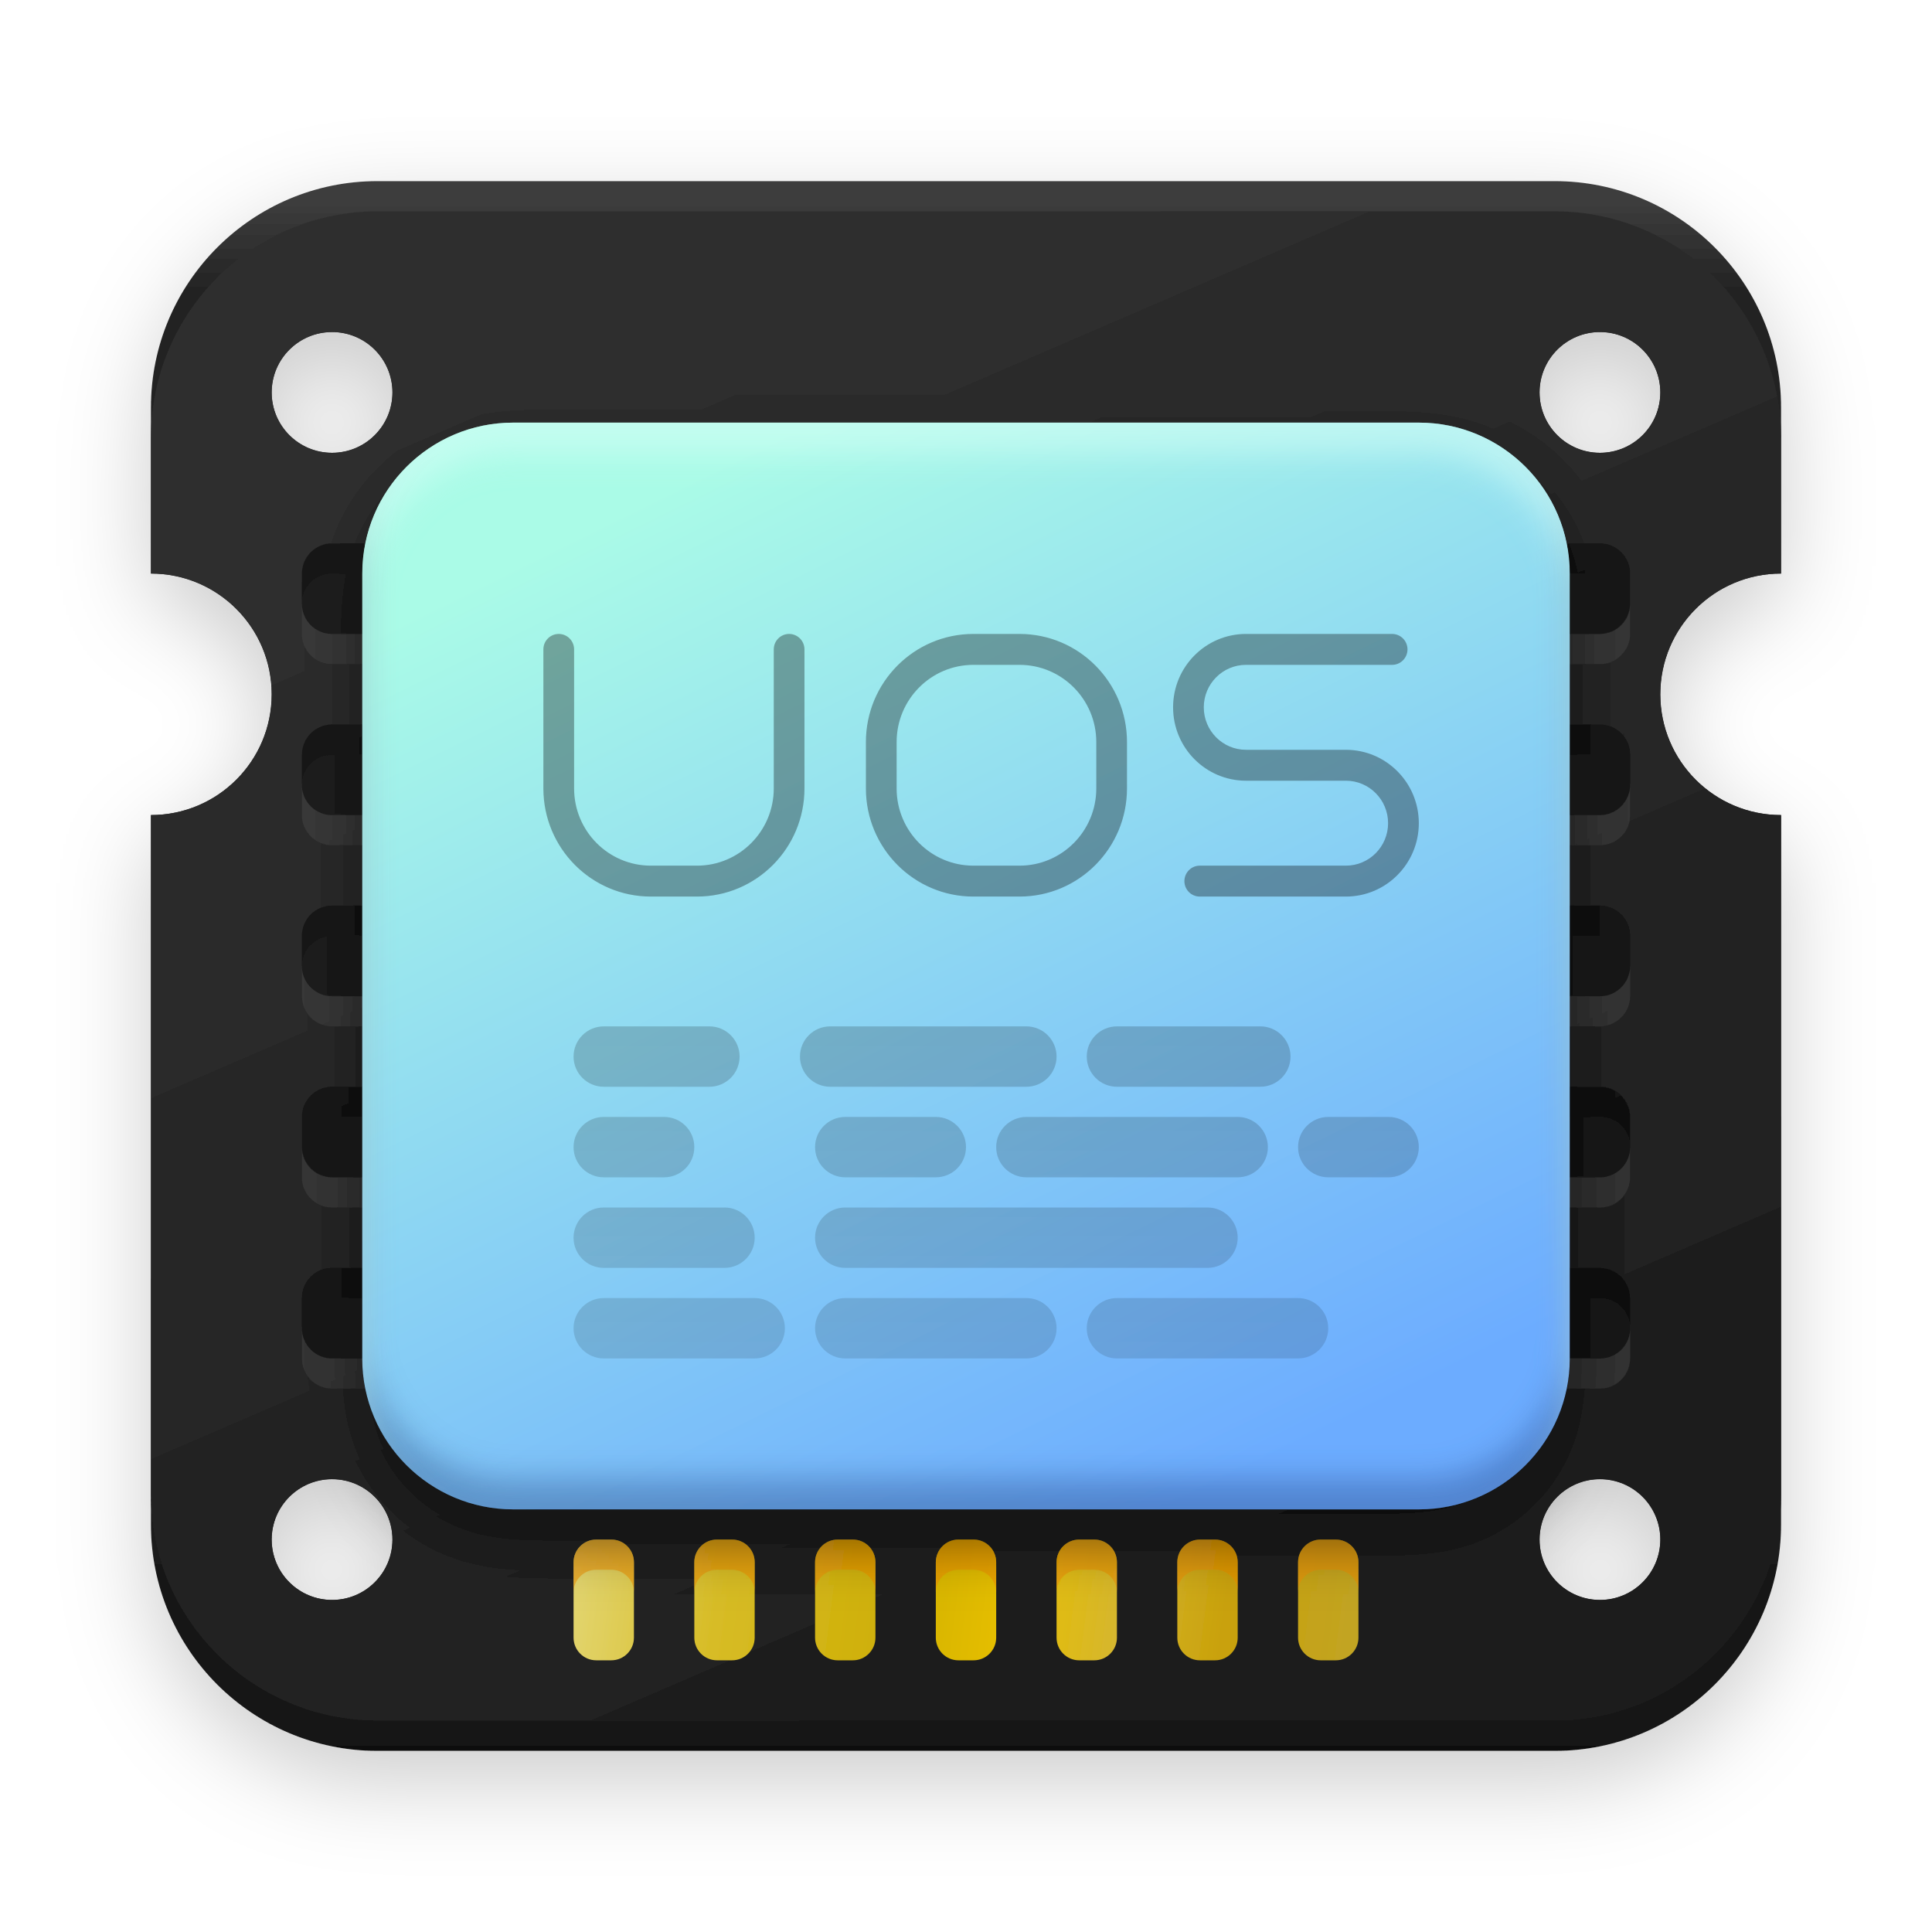
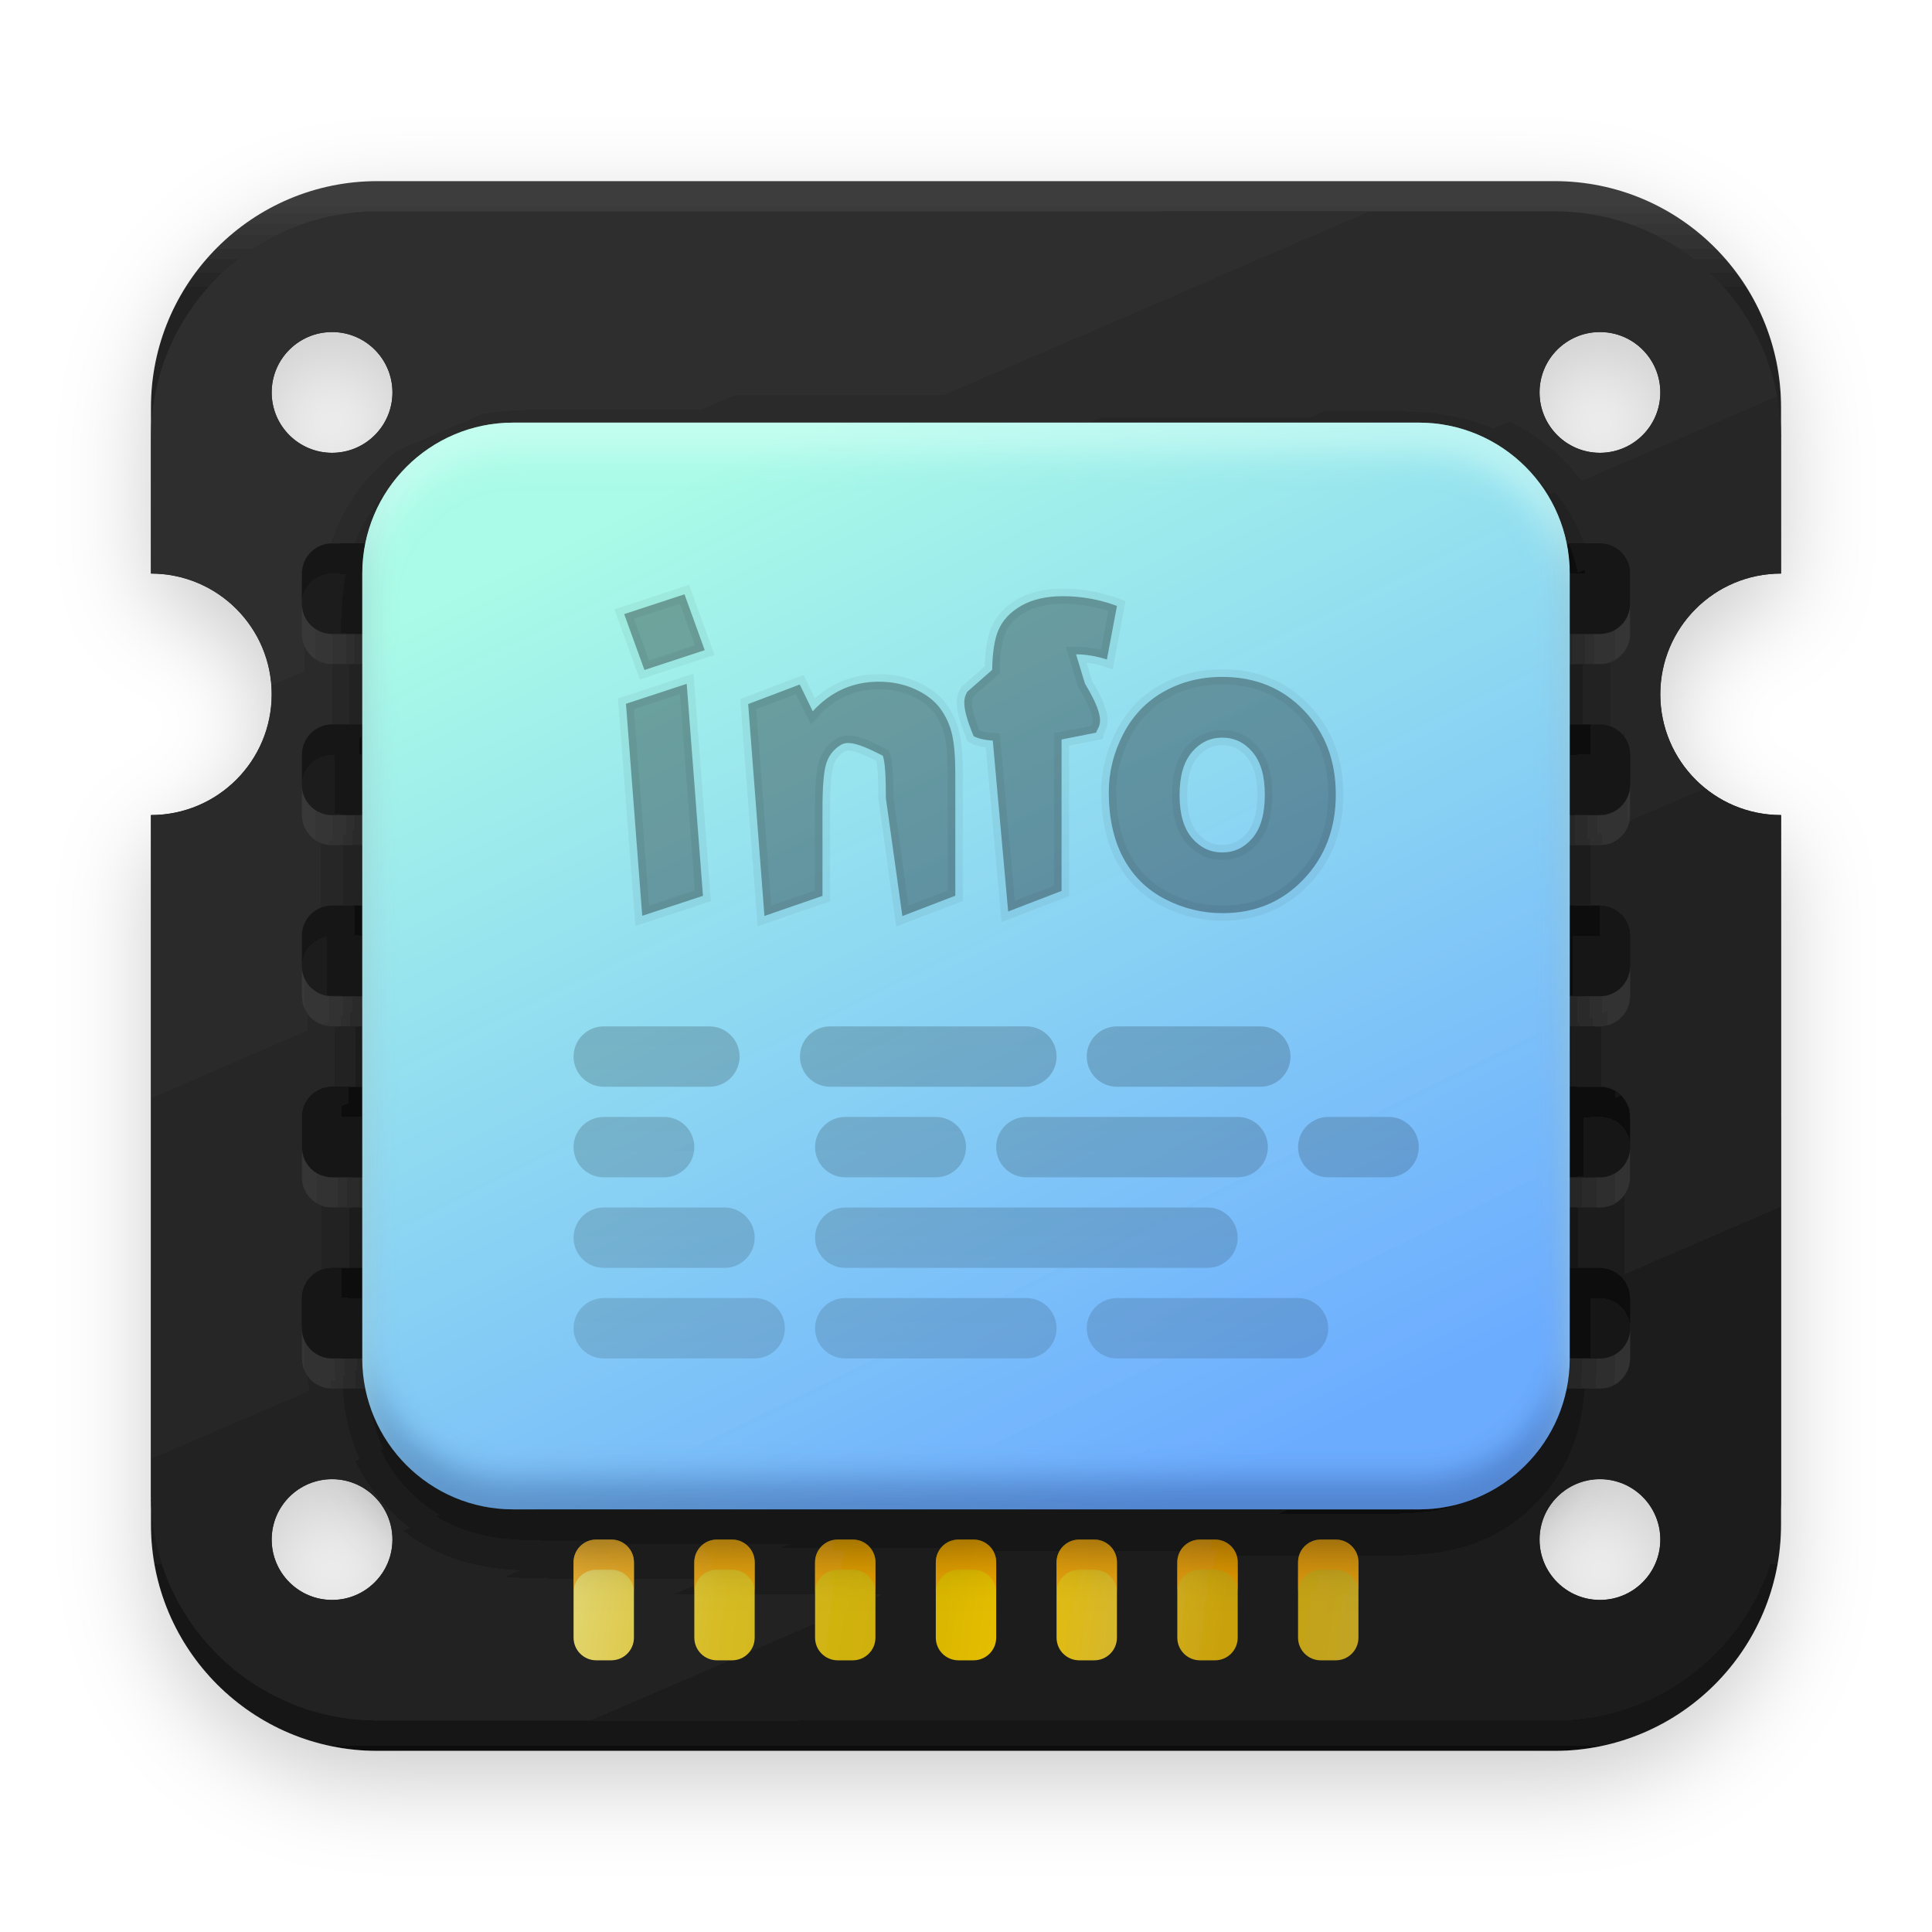
- <svg xmlns="http://www.w3.org/2000/svg" xmlns:xlink="http://www.w3.org/1999/xlink" width="64" height="64" viewBox="0 0 64 64">
+ <svg xmlns="http://www.w3.org/2000/svg" xmlns:xlink="http://www.w3.org/1999/xlink" width="64px" height="64px" viewBox="0 0 64 64" version="1.1">
  <defs>
-     <filter id="deepin-devicemanager64-a" width="129.6%" height="130.8%" x="-14.8%" y="-15.4%" filterUnits="objectBoundingBox">
-       <feOffset dy="1" in="SourceAlpha" result="shadowOffsetOuter1" />
-       <feGaussianBlur in="shadowOffsetOuter1" result="shadowBlurOuter1" stdDeviation="1.5" />
+     <filter x="-14.8%" y="-15.4%" width="129.6%" height="130.8%" filterUnits="objectBoundingBox" id="filter-1">
+       <feOffset dx="0" dy="1" in="SourceAlpha" result="shadowOffsetOuter1" />
+       <feGaussianBlur stdDeviation="1.5" in="shadowOffsetOuter1" result="shadowBlurOuter1" />
      <feComposite in="shadowBlurOuter1" in2="SourceAlpha" operator="out" result="shadowBlurOuter1" />
-       <feColorMatrix in="shadowBlurOuter1" result="shadowMatrixOuter1" values="0 0 0 0 0   0 0 0 0 0   0 0 0 0 0  0 0 0 0.2 0" />
+       <feColorMatrix values="0 0 0 0 0   0 0 0 0 0   0 0 0 0 0  0 0 0 0.2 0" type="matrix" in="shadowBlurOuter1" result="shadowMatrixOuter1" />
      <feMerge>
        <feMergeNode in="shadowMatrixOuter1" />
        <feMergeNode in="SourceGraphic" />
      </feMerge>
    </filter>
-     <linearGradient id="deepin-devicemanager64-b" x1="50%" x2="50%" y1="1.467%" y2="100%">
-       <stop offset="0%" stop-color="#3E3E3E" />
-       <stop offset="6.275%" stop-color="#222" />
-       <stop offset="86.886%" stop-color="#1A1A1A" />
-       <stop offset="100%" stop-color="#111" />
+     <linearGradient x1="50%" y1="1.467%" x2="50%" y2="100%" id="linearGradient-2">
+       <stop stop-color="#3E3E3E" offset="0%" />
+       <stop stop-color="#222222" offset="6.275%" />
+       <stop stop-color="#1A1A1A" offset="86.886%" />
+       <stop stop-color="#111111" offset="100%" />
    </linearGradient>
-     <linearGradient id="deepin-devicemanager64-c" x1="26.256%" x2="66.07%" y1="7.134%" y2="91.25%">
-       <stop offset="0%" stop-color="#2F2F2F" />
-       <stop offset="100%" stop-color="#1E1E1E" />
+     <linearGradient x1="26.256%" y1="7.134%" x2="66.07%" y2="91.25%" id="linearGradient-3">
+       <stop stop-color="#2F2F2F" offset="0%" />
+       <stop stop-color="#1E1E1E" offset="100%" />
    </linearGradient>
-     <path id="deepin-devicemanager64-d" d="M48,36 C48.552,36 49,36.448 49,37 L49,39 C49,39.552 48.552,40 48,40 L6,40 C5.448,40 5,39.552 5,39 L5,37 C5,36.448 5.448,36 6,36 L48,36 Z M48,30 C48.552,30 49,30.448 49,31 L49,33 C49,33.552 48.552,34 48,34 L6,34 C5.448,34 5,33.552 5,33 L5,31 C5,30.448 5.448,30 6,30 L48,30 Z M48,24 C48.552,24 49,24.448 49,25 L49,27 C49,27.552 48.552,28 48,28 L6,28 C5.448,28 5,27.552 5,27 L5,25 C5,24.448 5.448,24 6,24 L48,24 Z M48,18 C48.552,18 49,18.448 49,19 L49,21 C49,21.552 48.552,22 48,22 L6,22 C5.448,22 5,21.552 5,21 L5,19 C5,18.448 5.448,18 6,18 L48,18 Z M48,12 C48.552,12 49,12.448 49,13 L49,15 C49,15.552 48.552,16 48,16 L6,16 C5.448,16 5,15.552 5,15 L5,13 C5,12.448 5.448,12 6,12 L48,12 Z" />
-     <filter id="deepin-devicemanager64-e" width="102.3%" height="103.6%" x="-1.1%" y="-1.8%" filterUnits="objectBoundingBox">
-       <feOffset dy="1" in="SourceAlpha" result="shadowOffsetInner1" />
-       <feComposite in="shadowOffsetInner1" in2="SourceAlpha" k2="-1" k3="1" operator="arithmetic" result="shadowInnerInner1" />
-       <feColorMatrix in="shadowInnerInner1" result="shadowMatrixInner1" values="0 0 0 0 0   0 0 0 0 0   0 0 0 0 0  0 0 0 0.183 0" />
-       <feOffset dy="-1" in="SourceAlpha" result="shadowOffsetInner2" />
-       <feComposite in="shadowOffsetInner2" in2="SourceAlpha" k2="-1" k3="1" operator="arithmetic" result="shadowInnerInner2" />
-       <feColorMatrix in="shadowInnerInner2" result="shadowMatrixInner2" values="0 0 0 0 1   0 0 0 0 1   0 0 0 0 1  0 0 0 0.12 0" />
+     <path d="M48,36 C48.552,36 49,36.448 49,37 L49,39 C49,39.552 48.552,40 48,40 L6,40 C5.448,40 5,39.552 5,39 L5,37 C5,36.448 5.448,36 6,36 L48,36 Z M48,30 C48.552,30 49,30.448 49,31 L49,33 C49,33.552 48.552,34 48,34 L6,34 C5.448,34 5,33.552 5,33 L5,31 C5,30.448 5.448,30 6,30 L48,30 Z M48,24 C48.552,24 49,24.448 49,25 L49,27 C49,27.552 48.552,28 48,28 L6,28 C5.448,28 5,27.552 5,27 L5,25 C5,24.448 5.448,24 6,24 L48,24 Z M48,18 C48.552,18 49,18.448 49,19 L49,21 C49,21.552 48.552,22 48,22 L6,22 C5.448,22 5,21.552 5,21 L5,19 C5,18.448 5.448,18 6,18 L48,18 Z M48,12 C48.552,12 49,12.448 49,13 L49,15 C49,15.552 48.552,16 48,16 L6,16 C5.448,16 5,15.552 5,15 L5,13 C5,12.448 5.448,12 6,12 L48,12 Z" id="path-4" />
+     <filter x="-1.1%" y="-1.8%" width="102.3%" height="103.6%" filterUnits="objectBoundingBox" id="filter-5">
+       <feOffset dx="0" dy="1" in="SourceAlpha" result="shadowOffsetInner1" />
+       <feComposite in="shadowOffsetInner1" in2="SourceAlpha" operator="arithmetic" k2="-1" k3="1" result="shadowInnerInner1" />
+       <feColorMatrix values="0 0 0 0 0   0 0 0 0 0   0 0 0 0 0  0 0 0 0.183 0" type="matrix" in="shadowInnerInner1" result="shadowMatrixInner1" />
+       <feOffset dx="0" dy="-1" in="SourceAlpha" result="shadowOffsetInner2" />
+       <feComposite in="shadowOffsetInner2" in2="SourceAlpha" operator="arithmetic" k2="-1" k3="1" result="shadowInnerInner2" />
+       <feColorMatrix values="0 0 0 0 1   0 0 0 0 1   0 0 0 0 1  0 0 0 0.12 0" type="matrix" in="shadowInnerInner2" result="shadowMatrixInner2" />
      <feMerge>
        <feMergeNode in="shadowMatrixInner1" />
        <feMergeNode in="shadowMatrixInner2" />
      </feMerge>
    </filter>
-     <linearGradient id="deepin-devicemanager64-f" x1="0%" x2="100%" y1="49.003%" y2="50.995%">
-       <stop offset="0%" stop-color="#E2D46C" />
-       <stop offset="18.149%" stop-color="#D7BC26" />
-       <stop offset="38.886%" stop-color="#CFB009" />
-       <stop offset="56.473%" stop-color="#E7BF00" />
-       <stop offset="70.402%" stop-color="#D5B630" />
-       <stop offset="83.443%" stop-color="#C9A10A" />
-       <stop offset="100%" stop-color="#C2A422" />
+     <linearGradient x1="0%" y1="49.003%" x2="100%" y2="50.995%" id="linearGradient-6">
+       <stop stop-color="#E2D46C" offset="0%" />
+       <stop stop-color="#D7BC26" offset="18.149%" />
+       <stop stop-color="#CFB009" offset="38.886%" />
+       <stop stop-color="#E7BF00" offset="56.473%" />
+       <stop stop-color="#D5B630" offset="70.402%" />
+       <stop stop-color="#C9A10A" offset="83.443%" />
+       <stop stop-color="#C2A422" offset="100%" />
    </linearGradient>
-     <path id="deepin-devicemanager64-g" d="M15.25,45 C15.664,45 16,45.336 16,45.75 L16,48.25 C16,48.664 15.664,49 15.25,49 L14.75,49 C14.336,49 14,48.664 14,48.25 L14,45.75 C14,45.336 14.336,45 14.75,45 L15.25,45 Z M19.25,45 C19.664,45 20,45.336 20,45.75 L20,48.25 C20,48.664 19.664,49 19.25,49 L18.75,49 C18.336,49 18,48.664 18,48.25 L18,45.75 C18,45.336 18.336,45 18.75,45 L19.25,45 Z M23.25,45 C23.664,45 24,45.336 24,45.75 L24,48.25 C24,48.664 23.664,49 23.25,49 L22.75,49 C22.336,49 22,48.664 22,48.25 L22,45.75 C22,45.336 22.336,45 22.75,45 L23.25,45 Z M27.25,45 C27.664,45 28,45.336 28,45.75 L28,48.25 C28,48.664 27.664,49 27.25,49 L26.75,49 C26.336,49 26,48.664 26,48.25 L26,45.75 C26,45.336 26.336,45 26.75,45 L27.25,45 Z M31.25,45 C31.664,45 32,45.336 32,45.75 L32,48.25 C32,48.664 31.664,49 31.25,49 L30.75,49 C30.336,49 30,48.664 30,48.25 L30,45.75 C30,45.336 30.336,45 30.75,45 L31.25,45 Z M35.25,45 C35.664,45 36,45.336 36,45.75 L36,48.25 C36,48.664 35.664,49 35.25,49 L34.75,49 C34.336,49 34,48.664 34,48.25 L34,45.75 C34,45.336 34.336,45 34.75,45 L35.25,45 Z M39.25,45 C39.664,45 40,45.336 40,45.75 L40,48.25 C40,48.664 39.664,49 39.25,49 L38.75,49 C38.336,49 38,48.664 38,48.25 L38,45.75 C38,45.336 38.336,45 38.75,45 L39.25,45 Z" />
-     <filter id="deepin-devicemanager64-h" width="103.8%" height="125%" x="-1.9%" y="-12.5%" filterUnits="objectBoundingBox">
-       <feOffset dy="1" in="SourceAlpha" result="shadowOffsetInner1" />
-       <feComposite in="shadowOffsetInner1" in2="SourceAlpha" k2="-1" k3="1" operator="arithmetic" result="shadowInnerInner1" />
-       <feColorMatrix in="shadowInnerInner1" values="0 0 0 0 0.927   0 0 0 0 0.559   0 0 0 0 0  0 0 0 0.55 0" />
+     <path d="M15.25,45 C15.664,45 16,45.336 16,45.75 L16,48.25 C16,48.664 15.664,49 15.25,49 L14.75,49 C14.336,49 14,48.664 14,48.25 L14,45.75 C14,45.336 14.336,45 14.75,45 L15.25,45 Z M19.25,45 C19.664,45 20,45.336 20,45.75 L20,48.25 C20,48.664 19.664,49 19.25,49 L18.75,49 C18.336,49 18,48.664 18,48.25 L18,45.75 C18,45.336 18.336,45 18.75,45 L19.25,45 Z M23.25,45 C23.664,45 24,45.336 24,45.75 L24,48.25 C24,48.664 23.664,49 23.25,49 L22.75,49 C22.336,49 22,48.664 22,48.25 L22,45.75 C22,45.336 22.336,45 22.75,45 L23.25,45 Z M27.25,45 C27.664,45 28,45.336 28,45.75 L28,48.25 C28,48.664 27.664,49 27.25,49 L26.75,49 C26.336,49 26,48.664 26,48.25 L26,45.75 C26,45.336 26.336,45 26.75,45 L27.25,45 Z M31.25,45 C31.664,45 32,45.336 32,45.75 L32,48.25 C32,48.664 31.664,49 31.25,49 L30.75,49 C30.336,49 30,48.664 30,48.25 L30,45.75 C30,45.336 30.336,45 30.75,45 L31.25,45 Z M35.25,45 C35.664,45 36,45.336 36,45.75 L36,48.25 C36,48.664 35.664,49 35.25,49 L34.75,49 C34.336,49 34,48.664 34,48.25 L34,45.75 C34,45.336 34.336,45 34.75,45 L35.25,45 Z M39.25,45 C39.664,45 40,45.336 40,45.75 L40,48.25 C40,48.664 39.664,49 39.25,49 L38.75,49 C38.336,49 38,48.664 38,48.25 L38,45.75 C38,45.336 38.336,45 38.75,45 L39.25,45 Z" id="path-7" />
+     <filter x="-1.9%" y="-12.5%" width="103.8%" height="125.0%" filterUnits="objectBoundingBox" id="filter-8">
+       <feOffset dx="0" dy="1" in="SourceAlpha" result="shadowOffsetInner1" />
+       <feComposite in="shadowOffsetInner1" in2="SourceAlpha" operator="arithmetic" k2="-1" k3="1" result="shadowInnerInner1" />
+       <feColorMatrix values="0 0 0 0 0.927   0 0 0 0 0.559   0 0 0 0 0  0 0 0 0.55 0" type="matrix" in="shadowInnerInner1" />
    </filter>
-     <linearGradient id="deepin-devicemanager64-k" x1="25.707%" x2="75.49%" y1="5.31%" y2="95.833%">
-       <stop offset=".069%" stop-color="#AAFBE7" />
-       <stop offset="100%" stop-color="#6CACFF" />
+     <linearGradient x1="25.707%" y1="5.31%" x2="75.49%" y2="95.833%" id="linearGradient-9">
+       <stop stop-color="#AAFBE7" offset="0.069%" />
+       <stop stop-color="#6CACFF" offset="100%" />
    </linearGradient>
-     <rect id="deepin-devicemanager64-j" width="40" height="36" x="7" y="8" rx="5" />
-     <filter id="deepin-devicemanager64-i" width="117.5%" height="119.4%" x="-8.8%" y="-6.9%" filterUnits="objectBoundingBox">
-       <feOffset dy="1" in="SourceAlpha" result="shadowOffsetOuter1" />
-       <feGaussianBlur in="shadowOffsetOuter1" result="shadowBlurOuter1" stdDeviation="1" />
-       <feColorMatrix in="shadowBlurOuter1" values="0 0 0 0 0   0 0 0 0 0   0 0 0 0 0  0 0 0 0.515 0" />
+     <rect id="path-10" x="7" y="8" width="40" height="36" rx="5" />
+     <filter x="-8.8%" y="-6.9%" width="117.5%" height="119.4%" filterUnits="objectBoundingBox" id="filter-11">
+       <feOffset dx="0" dy="1" in="SourceAlpha" result="shadowOffsetOuter1" />
+       <feGaussianBlur stdDeviation="1" in="shadowOffsetOuter1" result="shadowBlurOuter1" />
+       <feColorMatrix values="0 0 0 0 0   0 0 0 0 0   0 0 0 0 0  0 0 0 0.515 0" type="matrix" in="shadowBlurOuter1" />
    </filter>
-     <filter id="deepin-devicemanager64-l" width="115%" height="116.7%" x="-7.5%" y="-5.6%" filterUnits="objectBoundingBox">
-       <feGaussianBlur in="SourceAlpha" result="shadowBlurInner1" stdDeviation=".5" />
-       <feOffset dy="-1" in="shadowBlurInner1" result="shadowOffsetInner1" />
-       <feComposite in="shadowOffsetInner1" in2="SourceAlpha" k2="-1" k3="1" operator="arithmetic" result="shadowInnerInner1" />
-       <feColorMatrix in="shadowInnerInner1" result="shadowMatrixInner1" values="0 0 0 0 0   0 0 0 0 0.051   0 0 0 0 0.262  0 0 0 0.251 0" />
-       <feGaussianBlur in="SourceAlpha" result="shadowBlurInner2" stdDeviation=".5" />
-       <feOffset dy="1" in="shadowBlurInner2" result="shadowOffsetInner2" />
-       <feComposite in="shadowOffsetInner2" in2="SourceAlpha" k2="-1" k3="1" operator="arithmetic" result="shadowInnerInner2" />
-       <feColorMatrix in="shadowInnerInner2" result="shadowMatrixInner2" values="0 0 0 0 0.839   0 0 0 0 1   0 0 0 0 0.969  0 0 0 0.568 0" />
+     <filter x="-7.5%" y="-5.6%" width="115.0%" height="116.7%" filterUnits="objectBoundingBox" id="filter-12">
+       <feGaussianBlur stdDeviation="0.5" in="SourceAlpha" result="shadowBlurInner1" />
+       <feOffset dx="0" dy="-1" in="shadowBlurInner1" result="shadowOffsetInner1" />
+       <feComposite in="shadowOffsetInner1" in2="SourceAlpha" operator="arithmetic" k2="-1" k3="1" result="shadowInnerInner1" />
+       <feColorMatrix values="0 0 0 0 0   0 0 0 0 0.051   0 0 0 0 0.262  0 0 0 0.251 0" type="matrix" in="shadowInnerInner1" result="shadowMatrixInner1" />
+       <feGaussianBlur stdDeviation="0.5" in="SourceAlpha" result="shadowBlurInner2" />
+       <feOffset dx="0" dy="1" in="shadowBlurInner2" result="shadowOffsetInner2" />
+       <feComposite in="shadowOffsetInner2" in2="SourceAlpha" operator="arithmetic" k2="-1" k3="1" result="shadowInnerInner2" />
+       <feColorMatrix values="0 0 0 0 0.839   0 0 0 0 1   0 0 0 0 0.969  0 0 0 0.568 0" type="matrix" in="shadowInnerInner2" result="shadowMatrixInner2" />
      <feMerge>
        <feMergeNode in="shadowMatrixInner1" />
        <feMergeNode in="shadowMatrixInner2" />
      </feMerge>
    </filter>
-     <linearGradient id="deepin-devicemanager64-m" x1="50%" x2="50%" y1=".523%" y2="100%">
-       <stop offset="0%" stop-opacity=".8" />
-       <stop offset="99.472%" stop-opacity=".531" />
+     <linearGradient x1="50%" y1="0.523%" x2="50%" y2="100%" id="linearGradient-13">
+       <stop stop-color="#000000" stop-opacity="0.8" offset="0%" />
+       <stop stop-color="#000000" stop-opacity="0.531" offset="99.472%" />
    </linearGradient>
  </defs>
-   <g fill="none" fill-rule="evenodd" filter="url(#deepin-devicemanager64-a)" transform="translate(5 6)">
-     <path fill="url(#deepin-devicemanager64-b)" d="M46.5,0 C50.642,-1.64907639e-15 54,3.358 54,7.5 L54,13 L54,13 C51.791,13 50,14.791 50,17 C50,19.209 51.791,21 54,21 L54,44.5 C54,48.642 50.642,52 46.5,52 L7.5,52 C3.358,52 0,48.642 0,44.5 L-4.4095283e-13,21 L-4.4095283e-13,21 C2.209,21 4,19.209 4,17 C4,14.791 2.209,13 -4.4095283e-13,13 L0,7.5 C0,3.358 3.358,7.6089797e-16 7.5,0 L46.5,0 Z M6,43 C4.895,43 4,43.895 4,45 C4,46.105 4.895,47 6,47 C7.105,47 8,46.105 8,45 C8,43.895 7.105,43 6,43 Z M48,43 C46.895,43 46,43.895 46,45 C46,46.105 46.895,47 48,47 C49.105,47 50,46.105 50,45 C50,43.895 49.105,43 48,43 Z M6,5 C4.895,5 4,5.895 4,7 C4,8.105 4.895,9 6,9 C7.105,9 8,8.105 8,7 C8,5.895 7.105,5 6,5 Z M48,5 C46.895,5 46,5.895 46,7 C46,8.105 46.895,9 48,9 C49.105,9 50,8.105 50,7 C50,5.895 49.105,5 48,5 Z" />
-     <path fill="url(#deepin-devicemanager64-c)" d="M46.5,1 C50.643,1 54,4.358 54,8.5 L54,13 L54,13 C51.791,13 50,14.791 50,17 C50,19.209 51.791,21 54,21 L54,43.5 C54,47.642 50.643,51 46.5,51 L7.5,51 C3.358,51 0,47.642 0,43.5 L0,21 L0,21 C2.209,21 4,19.209 4,17 C4,14.791 2.209,13 0,13 L0,8.5 C0,4.358 3.358,1 7.5,1 L46.5,1 Z M6,43 C4.895,43 4,43.895 4,45 C4,46.105 4.895,47 6,47 C7.105,47 8,46.105 8,45 C8,43.895 7.105,43 6,43 Z M48,43 C46.895,43 46,43.895 46,45 C46,46.105 46.895,47 48,47 C49.105,47 50,46.105 50,45 C50,43.895 49.105,43 48,43 Z M6,5 C4.895,5 4,5.895 4,7 C4,8.105 4.895,9 6,9 C7.105,9 8,8.105 8,7 C8,5.895 7.105,5 6,5 Z M48,5 C46.895,5 46,5.895 46,7 C46,8.105 46.895,9 48,9 C49.105,9 50,8.105 50,7 C50,5.895 49.105,5 48,5 Z" />
-     <use fill="#000" fill-opacity=".35" xlink:href="#deepin-devicemanager64-d" />
-     <use fill="#000" filter="url(#deepin-devicemanager64-e)" xlink:href="#deepin-devicemanager64-d" />
-     <use fill="url(#deepin-devicemanager64-f)" xlink:href="#deepin-devicemanager64-g" />
-     <use fill="#000" filter="url(#deepin-devicemanager64-h)" xlink:href="#deepin-devicemanager64-g" />
-     <use fill="#000" filter="url(#deepin-devicemanager64-i)" xlink:href="#deepin-devicemanager64-j" />
-     <use fill="url(#deepin-devicemanager64-k)" xlink:href="#deepin-devicemanager64-j" />
-     <use fill="#000" filter="url(#deepin-devicemanager64-l)" xlink:href="#deepin-devicemanager64-j" />
-     <path fill="url(#deepin-devicemanager64-m)" d="M20,37 C20.552,37 21,37.448 21,38 C21,38.552 20.552,39 20,39 L15,39 C14.448,39 14,38.552 14,38 C14,37.448 14.448,37 15,37 L20,37 Z M29,37 C29.552,37 30,37.448 30,38 C30,38.552 29.552,39 29,39 L23,39 C22.448,39 22,38.552 22,38 C22,37.448 22.448,37 23,37 L29,37 Z M38,37 C38.552,37 39,37.448 39,38 C39,38.552 38.552,39 38,39 L32,39 C31.448,39 31,38.552 31,38 C31,37.448 31.448,37 32,37 L38,37 Z M19,34 C19.552,34 20,34.448 20,35 C20,35.552 19.552,36 19,36 L15,36 C14.448,36 14,35.552 14,35 C14,34.448 14.448,34 15,34 L19,34 Z M35,34 C35.552,34 36,34.448 36,35 C36,35.552 35.552,36 35,36 L23,36 C22.448,36 22,35.552 22,35 C22,34.448 22.448,34 23,34 L35,34 Z M17,31 C17.552,31 18,31.448 18,32 C18,32.552 17.552,33 17,33 L15,33 C14.448,33 14,32.552 14,32 C14,31.448 14.448,31 15,31 L17,31 Z M26,31 C26.552,31 27,31.448 27,32 C27,32.552 26.552,33 26,33 L23,33 C22.448,33 22,32.552 22,32 C22,31.448 22.448,31 23,31 L26,31 Z M36,31 C36.552,31 37,31.448 37,32 C37,32.552 36.552,33 36,33 L29,33 C28.448,33 28,32.552 28,32 C28,31.448 28.448,31 29,31 L36,31 Z M41,31 C41.552,31 42,31.448 42,32 C42,32.552 41.552,33 41,33 L39,33 C38.448,33 38,32.552 38,32 C38,31.448 38.448,31 39,31 L41,31 Z M18.5,28 C19.052,28 19.5,28.448 19.5,29 C19.5,29.552 19.052,30 18.5,30 L15,30 C14.448,30 14,29.552 14,29 C14,28.448 14.448,28 15,28 L18.5,28 Z M29,28 C29.552,28 30,28.448 30,29 C30,29.552 29.552,30 29,30 L22.5,30 C21.948,30 21.5,29.552 21.5,29 C21.5,28.448 21.948,28 22.5,28 L29,28 Z M36.75,28 C37.302,28 37.75,28.448 37.75,29 C37.75,29.552 37.302,30 36.75,30 L32,30 C31.448,30 31,29.552 31,29 C31,28.448 31.448,28 32,28 L36.75,28 Z" opacity=".229" />
-     <path fill="#000" fill-opacity=".33" fill-rule="nonzero" d="M21.14,15 C21.421,15 21.649,15.229 21.649,15.512 L21.649,15.512 L21.649,20.118 C21.649,22.096 20.055,23.7 18.088,23.7 L18.088,23.7 L16.561,23.7 C14.594,23.7 13,22.096 13,20.118 L13,20.118 L13,15.512 C13,15.229 13.228,15 13.509,15 C13.79,15 14.018,15.229 14.018,15.512 L14.018,15.512 L14.018,20.118 C14.018,21.531 15.156,22.676 16.561,22.676 L16.561,22.676 L18.088,22.676 C19.493,22.676 20.632,21.531 20.632,20.118 L20.632,20.118 L20.632,15.512 C20.632,15.229 20.859,15 21.14,15 Z M28.772,15 C30.739,15 32.333,16.604 32.333,18.582 L32.333,20.118 C32.333,22.096 30.739,23.7 28.772,23.7 L27.246,23.7 C25.279,23.7 23.684,22.096 23.684,20.118 L23.684,18.582 C23.684,16.604 25.279,15 27.246,15 L28.772,15 Z M41.116,15 C41.397,15 41.625,15.229 41.625,15.512 C41.625,15.794 41.397,16.024 41.116,16.024 L41.116,16.024 L36.276,16.024 C35.504,16.024 34.877,16.654 34.877,17.431 C34.877,18.208 35.504,18.838 36.276,18.838 L36.276,18.838 L39.583,18.838 C40.918,18.838 42,19.927 42,21.269 C42,22.612 40.918,23.7 39.583,23.7 L39.583,23.7 L34.743,23.7 C34.462,23.7 34.235,23.471 34.235,23.188 C34.235,22.906 34.462,22.676 34.743,22.676 L34.743,22.676 L39.583,22.676 C40.356,22.676 40.982,22.046 40.982,21.269 C40.982,20.492 40.356,19.862 39.583,19.862 L39.583,19.862 L36.276,19.862 C34.942,19.862 33.86,18.773 33.86,17.431 C33.86,16.088 34.942,15 36.276,15 L36.276,15 Z M28.772,16.024 L27.246,16.024 C25.841,16.024 24.702,17.169 24.702,18.582 L24.702,20.118 C24.702,21.531 25.841,22.676 27.246,22.676 L28.772,22.676 C30.177,22.676 31.316,21.531 31.316,20.118 L31.316,18.582 C31.316,17.169 30.177,16.024 28.772,16.024 Z" />
+   <g id="deepin-devicemanager" stroke="none" stroke-width="1" fill="none" fill-rule="evenodd">
+     <g id="编组" filter="url(#filter-1)" transform="translate(5, 6)">
+       <path d="M46.5,0 C50.642,-1.64907639e-15 54,3.358 54,7.5 L54,13 L54,13 C51.791,13 50,14.791 50,17 C50,19.209 51.791,21 54,21 L54,44.5 C54,48.642 50.642,52 46.5,52 L7.5,52 C3.358,52 0,48.642 0,44.5 L-4.4095283e-13,21 L-4.4095283e-13,21 C2.209,21 4,19.209 4,17 C4,14.791 2.209,13 -4.4095283e-13,13 L0,7.5 C0,3.358 3.358,7.6089797e-16 7.5,0 L46.5,0 Z M6,43 C4.895,43 4,43.895 4,45 C4,46.105 4.895,47 6,47 C7.105,47 8,46.105 8,45 C8,43.895 7.105,43 6,43 Z M48,43 C46.895,43 46,43.895 46,45 C46,46.105 46.895,47 48,47 C49.105,47 50,46.105 50,45 C50,43.895 49.105,43 48,43 Z M6,5 C4.895,5 4,5.895 4,7 C4,8.105 4.895,9 6,9 C7.105,9 8,8.105 8,7 C8,5.895 7.105,5 6,5 Z M48,5 C46.895,5 46,5.895 46,7 C46,8.105 46.895,9 48,9 C49.105,9 50,8.105 50,7 C50,5.895 49.105,5 48,5 Z" id="形状结合" fill="url(#linearGradient-2)" />
+       <path d="M46.5,1 C50.643,1 54,4.358 54,8.5 L54,13 L54,13 C51.791,13 50,14.791 50,17 C50,19.209 51.791,21 54,21 L54,43.5 C54,47.642 50.643,51 46.5,51 L7.5,51 C3.358,51 0,47.642 0,43.5 L0,21 L0,21 C2.209,21 4,19.209 4,17 C4,14.791 2.209,13 0,13 L0,8.5 C0,4.358 3.358,1 7.5,1 L46.5,1 Z M6,43 C4.895,43 4,43.895 4,45 C4,46.105 4.895,47 6,47 C7.105,47 8,46.105 8,45 C8,43.895 7.105,43 6,43 Z M48,43 C46.895,43 46,43.895 46,45 C46,46.105 46.895,47 48,47 C49.105,47 50,46.105 50,45 C50,43.895 49.105,43 48,43 Z M6,5 C4.895,5 4,5.895 4,7 C4,8.105 4.895,9 6,9 C7.105,9 8,8.105 8,7 C8,5.895 7.105,5 6,5 Z M48,5 C46.895,5 46,5.895 46,7 C46,8.105 46.895,9 48,9 C49.105,9 50,8.105 50,7 C50,5.895 49.105,5 48,5 Z" id="形状结合备份" fill="url(#linearGradient-3)" />
+       <g id="形状结合">
+         <use fill-opacity="0.35" fill="#000000" fill-rule="evenodd" xlink:href="#path-4" />
+         <use fill="black" fill-opacity="1" filter="url(#filter-5)" xlink:href="#path-4" />
+       </g>
+       <g id="形状结合">
+         <use fill="url(#linearGradient-6)" fill-rule="evenodd" xlink:href="#path-7" />
+         <use fill="black" fill-opacity="1" filter="url(#filter-8)" xlink:href="#path-7" />
+       </g>
+       <g id="矩形">
+         <use fill="black" fill-opacity="1" filter="url(#filter-11)" xlink:href="#path-10" />
+         <use fill="url(#linearGradient-9)" fill-rule="evenodd" xlink:href="#path-10" />
+         <use fill="black" fill-opacity="1" filter="url(#filter-12)" xlink:href="#path-10" />
+       </g>
+       <path d="M15.677,14.343 L17.675,13.687 L18.345,15.538 L16.348,16.194 L15.677,14.343 Z M16.275,24.337 L15.736,17.314 L17.748,16.653 L18.287,23.676 L16.275,24.337 Z M22.246,23.678 L20.323,24.342 L19.784,17.323 L21.493,16.675 L21.923,17.561 C22.525,16.906 23.255,16.582 24.109,16.582 C24.544,16.582 24.941,16.663 25.301,16.825 C25.674,16.992 25.954,17.209 26.146,17.469 C26.335,17.725 26.466,18.015 26.541,18.34 C26.61,18.644 26.646,19.078 26.646,19.644 L26.646,23.672 L24.892,24.346 L24.346,20.44 C24.347,19.716 24.318,19.247 24.245,19.036 C23.224,18.501 22.992,18.573 22.788,18.719 C22.585,18.862 22.447,19.053 22.372,19.29 C22.284,19.567 22.246,20.079 22.246,20.825 L22.246,23.678 Z M30.166,23.513 L28.397,24.194 L27.887,18.533 C27.6,18.515 27.396,18.461 27.254,18.389 C26.806,17.321 26.948,17.093 27.043,16.915 L27.867,16.19 C27.875,15.613 27.945,15.18 28.068,14.887 C28.21,14.548 28.467,14.269 28.849,14.056 C29.208,13.855 29.661,13.75 30.21,13.75 C30.822,13.75 31.419,13.857 32.001,14.072 L31.667,15.846 C31.31,15.733 30.969,15.676 30.646,15.676 L30.942,16.648 C31.729,17.946 31.359,18.056 31.314,18.269 L30.166,18.496 L30.166,23.513 Z M32.199,18.335 C32.518,17.713 32.969,17.238 33.552,16.911 C34.128,16.587 34.772,16.423 35.484,16.423 C36.587,16.423 37.49,16.796 38.194,17.534 C38.896,18.268 39.25,19.194 39.25,20.317 C39.25,21.448 38.892,22.383 38.185,23.126 C37.473,23.874 36.578,24.25 35.496,24.25 C34.833,24.25 34.201,24.096 33.599,23.787 C32.986,23.472 32.52,23.011 32.201,22.403 C31.889,21.81 31.73,21.089 31.73,20.238 C31.73,19.582 31.886,18.948 32.199,18.335 Z M34.075,20.337 C34.075,20.957 34.207,21.439 34.494,21.77 C34.763,22.081 35.095,22.238 35.49,22.238 C35.885,22.238 36.215,22.081 36.482,21.771 C36.768,21.439 36.899,20.953 36.899,20.323 C36.899,19.711 36.768,19.234 36.482,18.902 C36.215,18.592 35.885,18.435 35.49,18.435 C35.095,18.435 34.763,18.592 34.494,18.903 C34.207,19.235 34.075,19.716 34.075,20.337 Z" id="info" stroke-opacity="0.05" stroke="#000000" stroke-width="0.5" fill-opacity="0.33" fill="#000000" fill-rule="nonzero" />
+       <path d="M20,37 C20.552,37 21,37.448 21,38 C21,38.552 20.552,39 20,39 L15,39 C14.448,39 14,38.552 14,38 C14,37.448 14.448,37 15,37 L20,37 Z M29,37 C29.552,37 30,37.448 30,38 C30,38.552 29.552,39 29,39 L23,39 C22.448,39 22,38.552 22,38 C22,37.448 22.448,37 23,37 L29,37 Z M38,37 C38.552,37 39,37.448 39,38 C39,38.552 38.552,39 38,39 L32,39 C31.448,39 31,38.552 31,38 C31,37.448 31.448,37 32,37 L38,37 Z M19,34 C19.552,34 20,34.448 20,35 C20,35.552 19.552,36 19,36 L15,36 C14.448,36 14,35.552 14,35 C14,34.448 14.448,34 15,34 L19,34 Z M35,34 C35.552,34 36,34.448 36,35 C36,35.552 35.552,36 35,36 L23,36 C22.448,36 22,35.552 22,35 C22,34.448 22.448,34 23,34 L35,34 Z M17,31 C17.552,31 18,31.448 18,32 C18,32.552 17.552,33 17,33 L15,33 C14.448,33 14,32.552 14,32 C14,31.448 14.448,31 15,31 L17,31 Z M26,31 C26.552,31 27,31.448 27,32 C27,32.552 26.552,33 26,33 L23,33 C22.448,33 22,32.552 22,32 C22,31.448 22.448,31 23,31 L26,31 Z M36,31 C36.552,31 37,31.448 37,32 C37,32.552 36.552,33 36,33 L29,33 C28.448,33 28,32.552 28,32 C28,31.448 28.448,31 29,31 L36,31 Z M41,31 C41.552,31 42,31.448 42,32 C42,32.552 41.552,33 41,33 L39,33 C38.448,33 38,32.552 38,32 C38,31.448 38.448,31 39,31 L41,31 Z M18.5,28 C19.052,28 19.5,28.448 19.5,29 C19.5,29.552 19.052,30 18.5,30 L15,30 C14.448,30 14,29.552 14,29 C14,28.448 14.448,28 15,28 L18.5,28 Z M29,28 C29.552,28 30,28.448 30,29 C30,29.552 29.552,30 29,30 L22.5,30 C21.948,30 21.5,29.552 21.5,29 C21.5,28.448 21.948,28 22.5,28 L29,28 Z M36.75,28 C37.302,28 37.75,28.448 37.75,29 C37.75,29.552 37.302,30 36.75,30 L32,30 C31.448,30 31,29.552 31,29 C31,28.448 31.448,28 32,28 L36.75,28 Z" id="形状结合" fill="url(#linearGradient-13)" opacity="0.229" />
+     </g>
  </g>
</svg>
